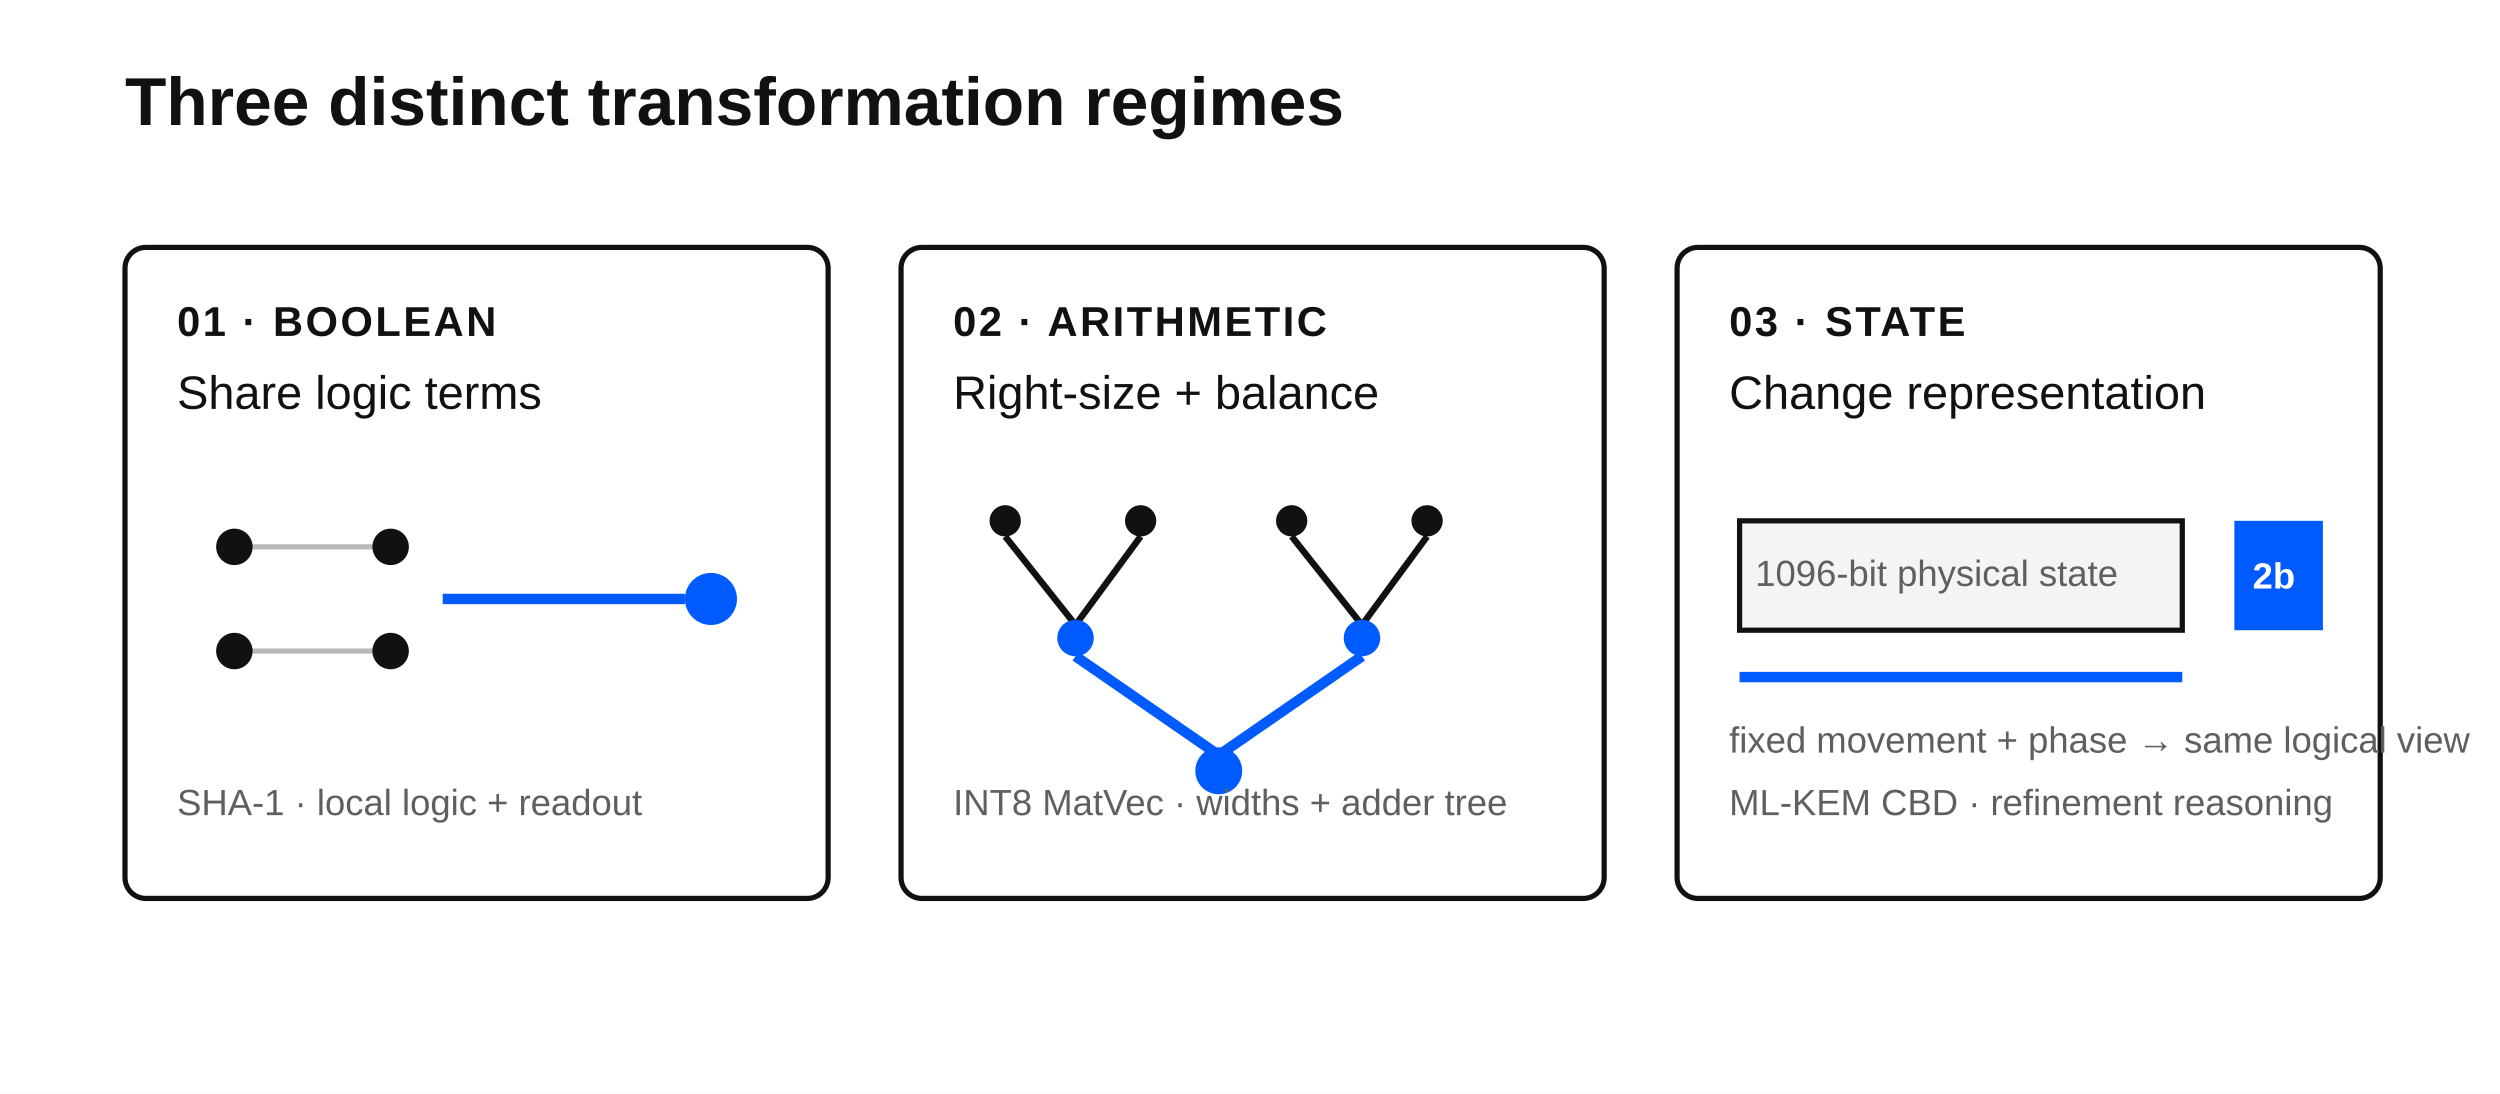
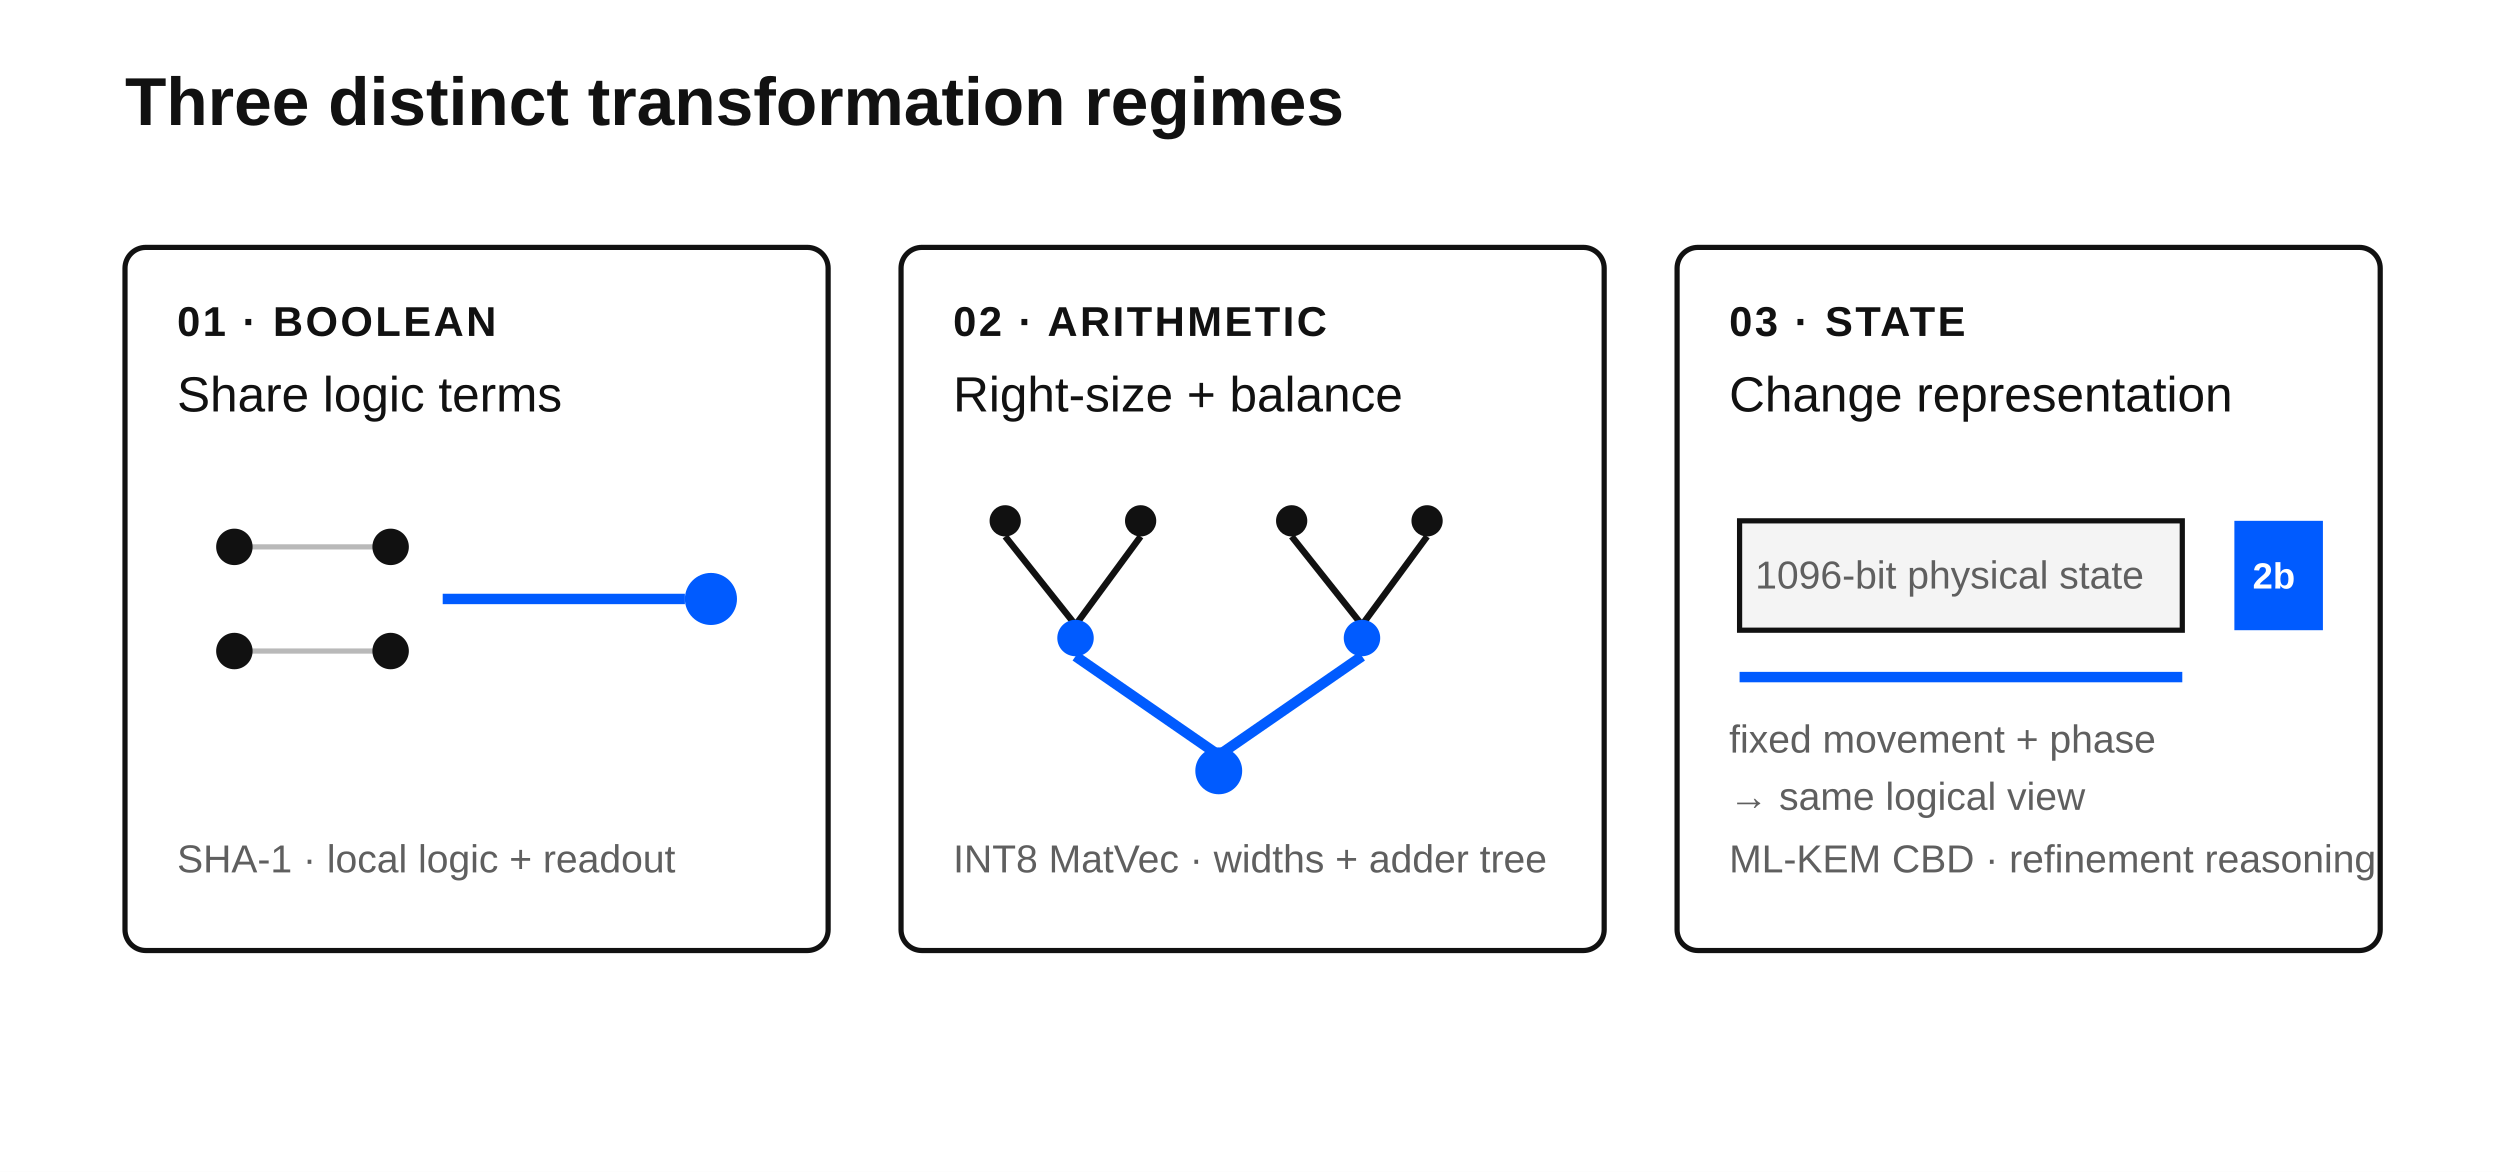
- <svg xmlns="http://www.w3.org/2000/svg" viewBox="0 0 960 420" role="img" aria-label="Three transformation regimes">
-   <rect width="960" height="420" fill="white" />
+ <svg xmlns="http://www.w3.org/2000/svg" viewBox="0 0 960 450" role="img" aria-label="Three transformation regimes">
+   <rect width="960" height="450" fill="white" />
  <style>
    text { font-family: Arial, Helvetica, sans-serif; fill:#111; }
    .title { font-size:26px; font-weight:700; }
    .label { font-size:16px; font-weight:700; letter-spacing:.06em; }
-     .body { font-size:18px; }
-     .small { font-size:14px; fill:#5f5f5f; }
+     .body { font-size:19px; }
+     .small { font-size:15px; fill:#5f5f5f; }
    .box { fill:#fff; stroke:#111; stroke-width:2; }
    .accent { fill:none; stroke:#005bff; stroke-width:4; }
    .line { fill:none; stroke:#111; stroke-width:2.5; }
    .muted { fill:none; stroke:#b9b9b9; stroke-width:2; }
  </style>
  <text x="48" y="48" class="title">Three distinct transformation regimes</text>
  <g transform="translate(48 95)">
-     <rect class="box" x="0" y="0" width="270" height="250" rx="8" />
+     <rect class="box" x="0" y="0" width="270" height="270" rx="8" />
    <text x="20" y="34" class="label">01 · BOOLEAN</text>
-     <text x="20" y="62" class="body">Share logic terms</text>
+     <text x="20" y="63" class="body">Share logic terms</text>
    <path class="muted" d="M42 115 H102 M42 155 H102" />
    <circle cx="42" cy="115" r="7" fill="#111" />
    <circle cx="42" cy="155" r="7" fill="#111" />
    <circle cx="102" cy="115" r="7" fill="#111" />
    <circle cx="102" cy="155" r="7" fill="#111" />
    <path class="accent" d="M122 135 H215" />
    <circle cx="225" cy="135" r="10" fill="#005bff" />
-     <text x="20" y="218" class="small">SHA-1 · local logic + readout</text>
-     <rect class="box" x="298" y="0" width="270" height="250" rx="8" />
+     <text x="20" y="240" class="small">SHA-1 · local logic + readout</text>
+     <rect class="box" x="298" y="0" width="270" height="270" rx="8" />
    <text x="318" y="34" class="label">02 · ARITHMETIC</text>
-     <text x="318" y="62" class="body">Right-size + balance</text>
+     <text x="318" y="63" class="body">Right-size + balance</text>
    <circle cx="338" cy="105" r="6" fill="#111" />
    <circle cx="390" cy="105" r="6" fill="#111" />
    <circle cx="448" cy="105" r="6" fill="#111" />
    <circle cx="500" cy="105" r="6" fill="#111" />
    <path class="line" d="M338 111 L365 145 M390 111 L365 145 M448 111 L475 145 M500 111 L475 145" />
    <circle cx="365" cy="150" r="7" fill="#005bff" />
    <circle cx="475" cy="150" r="7" fill="#005bff" />
    <path class="accent" d="M365 157 L420 195 M475 157 L420 195" />
    <circle cx="420" cy="201" r="9" fill="#005bff" />
-     <text x="318" y="218" class="small">INT8 MatVec · widths + adder tree</text>
-     <rect class="box" x="596" y="0" width="270" height="250" rx="8" />
+     <text x="318" y="240" class="small">INT8 MatVec · widths + adder tree</text>
+     <rect class="box" x="596" y="0" width="270" height="270" rx="8" />
    <text x="616" y="34" class="label">03 · STATE</text>
-     <text x="616" y="62" class="body">Change representation</text>
+     <text x="616" y="63" class="body">Change representation</text>
    <rect x="620" y="105" width="170" height="42" fill="#f4f4f4" stroke="#111" stroke-width="2" />
-     <text x="626" y="130" class="small">1096-bit physical state</text>
+     <text x="626" y="131" class="small">1096-bit physical state</text>
    <rect x="810" y="105" width="34" height="42" fill="#005bff" />
    <text x="817" y="131" style="font:700 14px Arial;fill:white">2b</text>
    <path class="accent" d="M620 165 H790" />
-     <text x="616" y="194" class="small">fixed movement + phase → same logical view</text>
-     <text x="616" y="218" class="small">ML-KEM CBD · refinement reasoning</text>
+     <text x="616" y="194" class="small">fixed movement + phase</text>
+     <text x="616" y="216" class="small">→ same logical view</text>
+     <text x="616" y="240" class="small">ML-KEM CBD · refinement reasoning</text>
  </g>
</svg>
